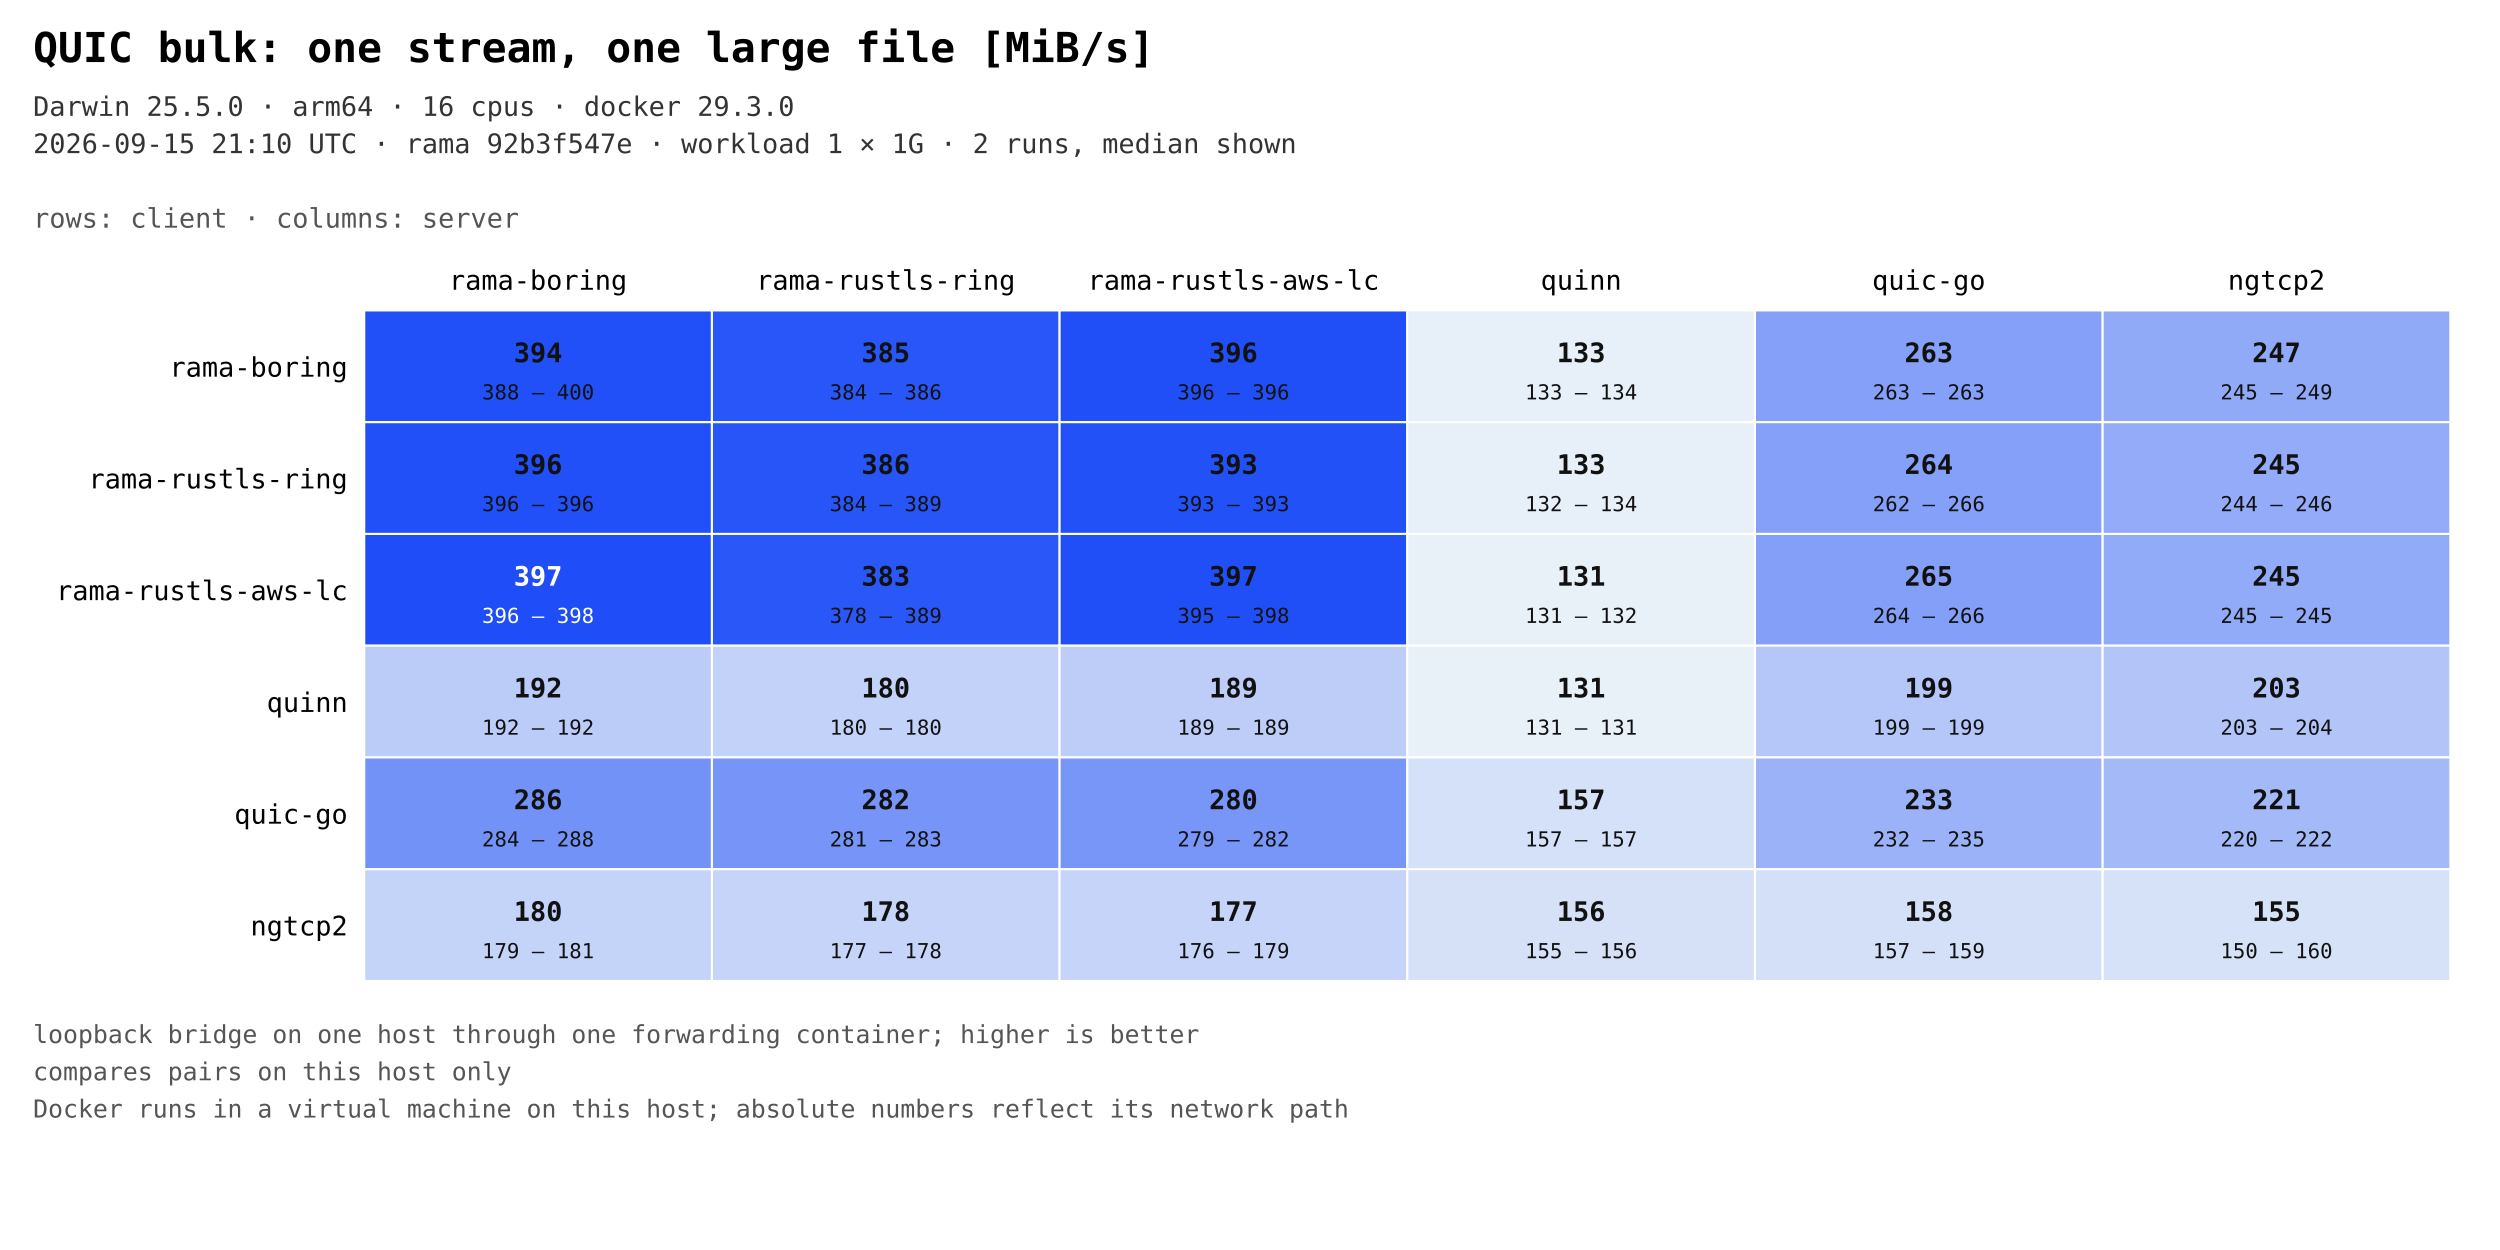
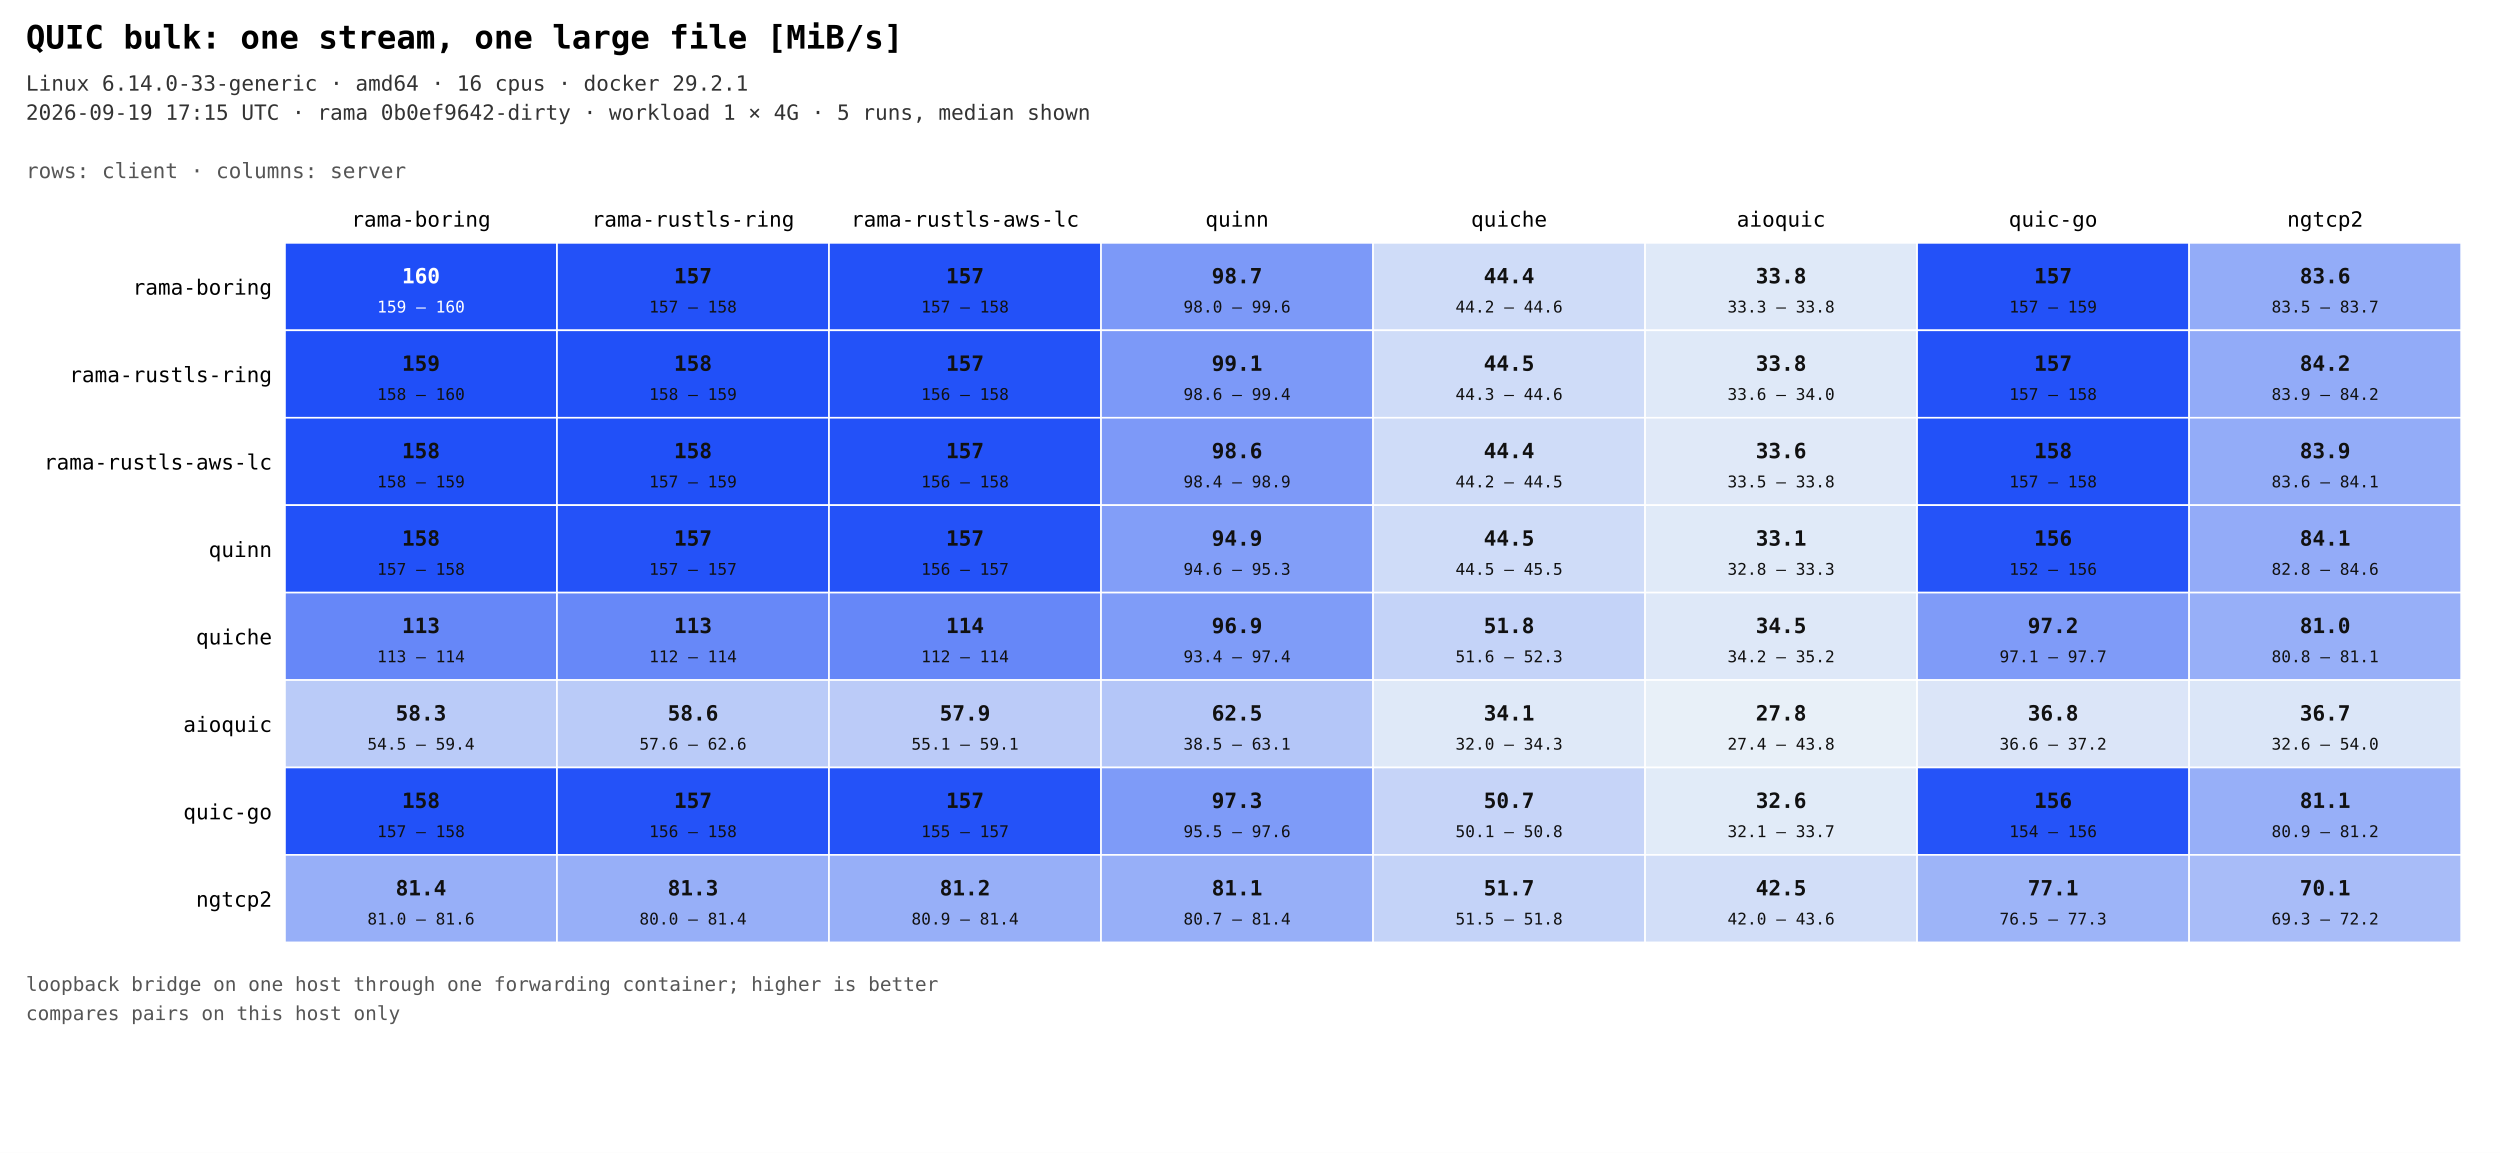
- <svg xmlns="http://www.w3.org/2000/svg" width="1208" height="604" viewBox="0 0 1208 604" font-family="ui-monospace, SFMono-Regular, Menlo, monospace" font-size="13">
-   <rect width="1208" height="604" fill="#ffffff" />
+ <svg xmlns="http://www.w3.org/2000/svg" width="1544" height="712" viewBox="0 0 1544 712" font-family="ui-monospace, SFMono-Regular, Menlo, monospace" font-size="13">
+   <rect width="1544" height="712" fill="#ffffff" />
  <defs>
    <pattern id="na" width="8" height="8" patternUnits="userSpaceOnUse" patternTransform="rotate(45)">
      <line x1="0" y1="0" x2="0" y2="8" stroke="#c8c8c8" stroke-width="2" />
    </pattern>
  </defs>
  <text x="16" y="30" font-size="20" font-weight="bold">QUIC bulk: one stream, one large file [MiB/s]</text>
-   <text x="16" y="56" fill="#333">Darwin 25.5.0 · arm64 · 16 cpus · docker 29.3.0</text>
-   <text x="16" y="74" fill="#333">2026-09-15 21:10 UTC · rama 92b3f547e · workload 1 × 1G · 2 runs, median shown</text>
+   <text x="16" y="56" fill="#333">Linux 6.14.0-33-generic · amd64 · 16 cpus · docker 29.2.1</text>
+   <text x="16" y="74" fill="#333">2026-09-19 17:15 UTC · rama 0b0ef9642-dirty · workload 1 × 4G · 5 runs, median shown</text>
  <text x="16" y="110" fill="#555">rows: client · columns: server</text>
  <text x="260" y="140" text-anchor="middle">rama-boring</text>
  <text x="428" y="140" text-anchor="middle">rama-rustls-ring</text>
  <text x="596" y="140" text-anchor="middle">rama-rustls-aws-lc</text>
  <text x="764" y="140" text-anchor="middle">quinn</text>
-   <text x="932" y="140" text-anchor="middle">quic-go</text>
-   <text x="1100" y="140" text-anchor="middle">ngtcp2</text>
+   <text x="932" y="140" text-anchor="middle">quiche</text>
+   <text x="1100" y="140" text-anchor="middle">aioquic</text>
+   <text x="1268" y="140" text-anchor="middle">quic-go</text>
+   <text x="1436" y="140" text-anchor="middle">ngtcp2</text>
  <text x="168" y="182" text-anchor="end">rama-boring</text>
-   <rect x="176" y="150" width="168" height="54" fill="#2250f8" stroke="#fff" />
-   <text x="260" y="175" text-anchor="middle" font-weight="bold" fill="#111">394</text>
-   <text x="260" y="193" text-anchor="middle" font-size="10" fill="#111">388 – 400</text>
-   <rect x="344" y="150" width="168" height="54" fill="#2956f8" stroke="#fff" />
-   <text x="428" y="175" text-anchor="middle" font-weight="bold" fill="#111">385</text>
-   <text x="428" y="193" text-anchor="middle" font-size="10" fill="#111">384 – 386</text>
-   <rect x="512" y="150" width="168" height="54" fill="#204ff8" stroke="#fff" />
-   <text x="596" y="175" text-anchor="middle" font-weight="bold" fill="#111">396</text>
-   <text x="596" y="193" text-anchor="middle" font-size="10" fill="#111">396 – 396</text>
-   <rect x="680" y="150" width="168" height="54" fill="#e7eff8" stroke="#fff" />
-   <text x="764" y="175" text-anchor="middle" font-weight="bold" fill="#111">133</text>
-   <text x="764" y="193" text-anchor="middle" font-size="10" fill="#111">133 – 134</text>
-   <rect x="848" y="150" width="168" height="54" fill="#85a0f8" stroke="#fff" />
-   <text x="932" y="175" text-anchor="middle" font-weight="bold" fill="#111">263</text>
-   <text x="932" y="193" text-anchor="middle" font-size="10" fill="#111">263 – 263</text>
-   <rect x="1016" y="150" width="168" height="54" fill="#91aaf8" stroke="#fff" />
-   <text x="1100" y="175" text-anchor="middle" font-weight="bold" fill="#111">247</text>
-   <text x="1100" y="193" text-anchor="middle" font-size="10" fill="#111">245 – 249</text>
+   <rect x="176" y="150" width="168" height="54" fill="#1f4ef8" stroke="#fff" />
+   <text x="260" y="175" text-anchor="middle" font-weight="bold" fill="#fff">160</text>
+   <text x="260" y="193" text-anchor="middle" font-size="10" fill="#fff">159 – 160</text>
+   <rect x="344" y="150" width="168" height="54" fill="#2351f8" stroke="#fff" />
+   <text x="428" y="175" text-anchor="middle" font-weight="bold" fill="#111">157</text>
+   <text x="428" y="193" text-anchor="middle" font-size="10" fill="#111">157 – 158</text>
+   <rect x="512" y="150" width="168" height="54" fill="#2351f8" stroke="#fff" />
+   <text x="596" y="175" text-anchor="middle" font-weight="bold" fill="#111">157</text>
+   <text x="596" y="193" text-anchor="middle" font-size="10" fill="#111">157 – 158</text>
+   <rect x="680" y="150" width="168" height="54" fill="#7c99f8" stroke="#fff" />
+   <text x="764" y="175" text-anchor="middle" font-weight="bold" fill="#111">98.7</text>
+   <text x="764" y="193" text-anchor="middle" font-size="10" fill="#111">98.0 – 99.6</text>
+   <rect x="848" y="150" width="168" height="54" fill="#cfdcf8" stroke="#fff" />
+   <text x="932" y="175" text-anchor="middle" font-weight="bold" fill="#111">44.4</text>
+   <text x="932" y="193" text-anchor="middle" font-size="10" fill="#111">44.2 – 44.6</text>
+   <rect x="1016" y="150" width="168" height="54" fill="#dfe9f8" stroke="#fff" />
+   <text x="1100" y="175" text-anchor="middle" font-weight="bold" fill="#111">33.8</text>
+   <text x="1100" y="193" text-anchor="middle" font-size="10" fill="#111">33.3 – 33.8</text>
+   <rect x="1184" y="150" width="168" height="54" fill="#2351f8" stroke="#fff" />
+   <text x="1268" y="175" text-anchor="middle" font-weight="bold" fill="#111">157</text>
+   <text x="1268" y="193" text-anchor="middle" font-size="10" fill="#111">157 – 159</text>
+   <rect x="1352" y="150" width="168" height="54" fill="#93acf8" stroke="#fff" />
+   <text x="1436" y="175" text-anchor="middle" font-weight="bold" fill="#111">83.6</text>
+   <text x="1436" y="193" text-anchor="middle" font-size="10" fill="#111">83.5 – 83.7</text>
  <text x="168" y="236" text-anchor="end">rama-rustls-ring</text>
-   <rect x="176" y="204" width="168" height="54" fill="#214ff8" stroke="#fff" />
-   <text x="260" y="229" text-anchor="middle" font-weight="bold" fill="#111">396</text>
-   <text x="260" y="247" text-anchor="middle" font-size="10" fill="#111">396 – 396</text>
-   <rect x="344" y="204" width="168" height="54" fill="#2855f8" stroke="#fff" />
-   <text x="428" y="229" text-anchor="middle" font-weight="bold" fill="#111">386</text>
-   <text x="428" y="247" text-anchor="middle" font-size="10" fill="#111">384 – 389</text>
-   <rect x="512" y="204" width="168" height="54" fill="#2351f8" stroke="#fff" />
-   <text x="596" y="229" text-anchor="middle" font-weight="bold" fill="#111">393</text>
-   <text x="596" y="247" text-anchor="middle" font-size="10" fill="#111">393 – 393</text>
-   <rect x="680" y="204" width="168" height="54" fill="#e7eff8" stroke="#fff" />
-   <text x="764" y="229" text-anchor="middle" font-weight="bold" fill="#111">133</text>
-   <text x="764" y="247" text-anchor="middle" font-size="10" fill="#111">132 – 134</text>
-   <rect x="848" y="204" width="168" height="54" fill="#84a0f8" stroke="#fff" />
-   <text x="932" y="229" text-anchor="middle" font-weight="bold" fill="#111">264</text>
-   <text x="932" y="247" text-anchor="middle" font-size="10" fill="#111">262 – 266</text>
-   <rect x="1016" y="204" width="168" height="54" fill="#93abf8" stroke="#fff" />
-   <text x="1100" y="229" text-anchor="middle" font-weight="bold" fill="#111">245</text>
-   <text x="1100" y="247" text-anchor="middle" font-size="10" fill="#111">244 – 246</text>
+   <rect x="176" y="204" width="168" height="54" fill="#204ff8" stroke="#fff" />
+   <text x="260" y="229" text-anchor="middle" font-weight="bold" fill="#111">159</text>
+   <text x="260" y="247" text-anchor="middle" font-size="10" fill="#111">158 – 160</text>
+   <rect x="344" y="204" width="168" height="54" fill="#2150f8" stroke="#fff" />
+   <text x="428" y="229" text-anchor="middle" font-weight="bold" fill="#111">158</text>
+   <text x="428" y="247" text-anchor="middle" font-size="10" fill="#111">158 – 159</text>
+   <rect x="512" y="204" width="168" height="54" fill="#2352f8" stroke="#fff" />
+   <text x="596" y="229" text-anchor="middle" font-weight="bold" fill="#111">157</text>
+   <text x="596" y="247" text-anchor="middle" font-size="10" fill="#111">156 – 158</text>
+   <rect x="680" y="204" width="168" height="54" fill="#7c99f8" stroke="#fff" />
+   <text x="764" y="229" text-anchor="middle" font-weight="bold" fill="#111">99.1</text>
+   <text x="764" y="247" text-anchor="middle" font-size="10" fill="#111">98.6 – 99.4</text>
+   <rect x="848" y="204" width="168" height="54" fill="#cfdcf8" stroke="#fff" />
+   <text x="932" y="229" text-anchor="middle" font-weight="bold" fill="#111">44.5</text>
+   <text x="932" y="247" text-anchor="middle" font-size="10" fill="#111">44.3 – 44.6</text>
+   <rect x="1016" y="204" width="168" height="54" fill="#dfe9f8" stroke="#fff" />
+   <text x="1100" y="229" text-anchor="middle" font-weight="bold" fill="#111">33.8</text>
+   <text x="1100" y="247" text-anchor="middle" font-size="10" fill="#111">33.6 – 34.0</text>
+   <rect x="1184" y="204" width="168" height="54" fill="#2351f8" stroke="#fff" />
+   <text x="1268" y="229" text-anchor="middle" font-weight="bold" fill="#111">157</text>
+   <text x="1268" y="247" text-anchor="middle" font-size="10" fill="#111">157 – 158</text>
+   <rect x="1352" y="204" width="168" height="54" fill="#92abf8" stroke="#fff" />
+   <text x="1436" y="229" text-anchor="middle" font-weight="bold" fill="#111">84.2</text>
+   <text x="1436" y="247" text-anchor="middle" font-size="10" fill="#111">83.9 – 84.2</text>
  <text x="168" y="290" text-anchor="end">rama-rustls-aws-lc</text>
-   <rect x="176" y="258" width="168" height="54" fill="#1f4ef8" stroke="#fff" />
-   <text x="260" y="283" text-anchor="middle" font-weight="bold" fill="#fff">397</text>
-   <text x="260" y="301" text-anchor="middle" font-size="10" fill="#fff">396 – 398</text>
-   <rect x="344" y="258" width="168" height="54" fill="#2a57f8" stroke="#fff" />
-   <text x="428" y="283" text-anchor="middle" font-weight="bold" fill="#111">383</text>
-   <text x="428" y="301" text-anchor="middle" font-size="10" fill="#111">378 – 389</text>
-   <rect x="512" y="258" width="168" height="54" fill="#204ff8" stroke="#fff" />
-   <text x="596" y="283" text-anchor="middle" font-weight="bold" fill="#111">397</text>
-   <text x="596" y="301" text-anchor="middle" font-size="10" fill="#111">395 – 398</text>
-   <rect x="680" y="258" width="168" height="54" fill="#e8f0f8" stroke="#fff" />
-   <text x="764" y="283" text-anchor="middle" font-weight="bold" fill="#111">131</text>
-   <text x="764" y="301" text-anchor="middle" font-size="10" fill="#111">131 – 132</text>
-   <rect x="848" y="258" width="168" height="54" fill="#839ff8" stroke="#fff" />
-   <text x="932" y="283" text-anchor="middle" font-weight="bold" fill="#111">265</text>
-   <text x="932" y="301" text-anchor="middle" font-size="10" fill="#111">264 – 266</text>
-   <rect x="1016" y="258" width="168" height="54" fill="#92abf8" stroke="#fff" />
-   <text x="1100" y="283" text-anchor="middle" font-weight="bold" fill="#111">245</text>
-   <text x="1100" y="301" text-anchor="middle" font-size="10" fill="#111">245 – 245</text>
+   <rect x="176" y="258" width="168" height="54" fill="#2150f8" stroke="#fff" />
+   <text x="260" y="283" text-anchor="middle" font-weight="bold" fill="#111">158</text>
+   <text x="260" y="301" text-anchor="middle" font-size="10" fill="#111">158 – 159</text>
+   <rect x="344" y="258" width="168" height="54" fill="#2150f8" stroke="#fff" />
+   <text x="428" y="283" text-anchor="middle" font-weight="bold" fill="#111">158</text>
+   <text x="428" y="301" text-anchor="middle" font-size="10" fill="#111">157 – 159</text>
+   <rect x="512" y="258" width="168" height="54" fill="#2351f8" stroke="#fff" />
+   <text x="596" y="283" text-anchor="middle" font-weight="bold" fill="#111">157</text>
+   <text x="596" y="301" text-anchor="middle" font-size="10" fill="#111">156 – 158</text>
+   <rect x="680" y="258" width="168" height="54" fill="#7d99f8" stroke="#fff" />
+   <text x="764" y="283" text-anchor="middle" font-weight="bold" fill="#111">98.6</text>
+   <text x="764" y="301" text-anchor="middle" font-size="10" fill="#111">98.4 – 98.9</text>
+   <rect x="848" y="258" width="168" height="54" fill="#cfdcf8" stroke="#fff" />
+   <text x="932" y="283" text-anchor="middle" font-weight="bold" fill="#111">44.4</text>
+   <text x="932" y="301" text-anchor="middle" font-size="10" fill="#111">44.2 – 44.5</text>
+   <rect x="1016" y="258" width="168" height="54" fill="#e0e9f8" stroke="#fff" />
+   <text x="1100" y="283" text-anchor="middle" font-weight="bold" fill="#111">33.6</text>
+   <text x="1100" y="301" text-anchor="middle" font-size="10" fill="#111">33.5 – 33.8</text>
+   <rect x="1184" y="258" width="168" height="54" fill="#2251f8" stroke="#fff" />
+   <text x="1268" y="283" text-anchor="middle" font-weight="bold" fill="#111">158</text>
+   <text x="1268" y="301" text-anchor="middle" font-size="10" fill="#111">157 – 158</text>
+   <rect x="1352" y="258" width="168" height="54" fill="#93acf8" stroke="#fff" />
+   <text x="1436" y="283" text-anchor="middle" font-weight="bold" fill="#111">83.9</text>
+   <text x="1436" y="301" text-anchor="middle" font-size="10" fill="#111">83.6 – 84.1</text>
  <text x="168" y="344" text-anchor="end">quinn</text>
-   <rect x="176" y="312" width="168" height="54" fill="#bbccf8" stroke="#fff" />
-   <text x="260" y="337" text-anchor="middle" font-weight="bold" fill="#111">192</text>
-   <text x="260" y="355" text-anchor="middle" font-size="10" fill="#111">192 – 192</text>
-   <rect x="344" y="312" width="168" height="54" fill="#c3d2f8" stroke="#fff" />
-   <text x="428" y="337" text-anchor="middle" font-weight="bold" fill="#111">180</text>
-   <text x="428" y="355" text-anchor="middle" font-size="10" fill="#111">180 – 180</text>
-   <rect x="512" y="312" width="168" height="54" fill="#bdcdf8" stroke="#fff" />
-   <text x="596" y="337" text-anchor="middle" font-weight="bold" fill="#111">189</text>
-   <text x="596" y="355" text-anchor="middle" font-size="10" fill="#111">189 – 189</text>
-   <rect x="680" y="312" width="168" height="54" fill="#e8f0f8" stroke="#fff" />
-   <text x="764" y="337" text-anchor="middle" font-weight="bold" fill="#111">131</text>
-   <text x="764" y="355" text-anchor="middle" font-size="10" fill="#111">131 – 131</text>
-   <rect x="848" y="312" width="168" height="54" fill="#b5c7f8" stroke="#fff" />
-   <text x="932" y="337" text-anchor="middle" font-weight="bold" fill="#111">199</text>
-   <text x="932" y="355" text-anchor="middle" font-size="10" fill="#111">199 – 199</text>
-   <rect x="1016" y="312" width="168" height="54" fill="#b2c4f8" stroke="#fff" />
-   <text x="1100" y="337" text-anchor="middle" font-weight="bold" fill="#111">203</text>
-   <text x="1100" y="355" text-anchor="middle" font-size="10" fill="#111">203 – 204</text>
-   <text x="168" y="398" text-anchor="end">quic-go</text>
-   <rect x="176" y="366" width="168" height="54" fill="#7392f8" stroke="#fff" />
-   <text x="260" y="391" text-anchor="middle" font-weight="bold" fill="#111">286</text>
-   <text x="260" y="409" text-anchor="middle" font-size="10" fill="#111">284 – 288</text>
-   <rect x="344" y="366" width="168" height="54" fill="#7795f8" stroke="#fff" />
-   <text x="428" y="391" text-anchor="middle" font-weight="bold" fill="#111">282</text>
-   <text x="428" y="409" text-anchor="middle" font-size="10" fill="#111">281 – 283</text>
-   <rect x="512" y="366" width="168" height="54" fill="#7896f8" stroke="#fff" />
-   <text x="596" y="391" text-anchor="middle" font-weight="bold" fill="#111">280</text>
-   <text x="596" y="409" text-anchor="middle" font-size="10" fill="#111">279 – 282</text>
-   <rect x="680" y="366" width="168" height="54" fill="#d5e1f8" stroke="#fff" />
-   <text x="764" y="391" text-anchor="middle" font-weight="bold" fill="#111">157</text>
-   <text x="764" y="409" text-anchor="middle" font-size="10" fill="#111">157 – 157</text>
-   <rect x="848" y="366" width="168" height="54" fill="#9bb2f8" stroke="#fff" />
-   <text x="932" y="391" text-anchor="middle" font-weight="bold" fill="#111">233</text>
-   <text x="932" y="409" text-anchor="middle" font-size="10" fill="#111">232 – 235</text>
-   <rect x="1016" y="366" width="168" height="54" fill="#a4b9f8" stroke="#fff" />
-   <text x="1100" y="391" text-anchor="middle" font-weight="bold" fill="#111">221</text>
-   <text x="1100" y="409" text-anchor="middle" font-size="10" fill="#111">220 – 222</text>
-   <text x="168" y="452" text-anchor="end">ngtcp2</text>
-   <rect x="176" y="420" width="168" height="54" fill="#c4d3f8" stroke="#fff" />
-   <text x="260" y="445" text-anchor="middle" font-weight="bold" fill="#111">180</text>
-   <text x="260" y="463" text-anchor="middle" font-size="10" fill="#111">179 – 181</text>
-   <rect x="344" y="420" width="168" height="54" fill="#c5d4f8" stroke="#fff" />
-   <text x="428" y="445" text-anchor="middle" font-weight="bold" fill="#111">178</text>
-   <text x="428" y="463" text-anchor="middle" font-size="10" fill="#111">177 – 178</text>
-   <rect x="512" y="420" width="168" height="54" fill="#c5d4f8" stroke="#fff" />
-   <text x="596" y="445" text-anchor="middle" font-weight="bold" fill="#111">177</text>
-   <text x="596" y="463" text-anchor="middle" font-size="10" fill="#111">176 – 179</text>
-   <rect x="680" y="420" width="168" height="54" fill="#d6e1f8" stroke="#fff" />
-   <text x="764" y="445" text-anchor="middle" font-weight="bold" fill="#111">156</text>
-   <text x="764" y="463" text-anchor="middle" font-size="10" fill="#111">155 – 156</text>
-   <rect x="848" y="420" width="168" height="54" fill="#d4e0f8" stroke="#fff" />
-   <text x="932" y="445" text-anchor="middle" font-weight="bold" fill="#111">158</text>
-   <text x="932" y="463" text-anchor="middle" font-size="10" fill="#111">157 – 159</text>
-   <rect x="1016" y="420" width="168" height="54" fill="#d6e2f8" stroke="#fff" />
-   <text x="1100" y="445" text-anchor="middle" font-weight="bold" fill="#111">155</text>
-   <text x="1100" y="463" text-anchor="middle" font-size="10" fill="#111">150 – 160</text>
-   <text x="16" y="504" fill="#555" font-size="12">loopback bridge on one host through one forwarding container; higher is better</text>
-   <text x="16" y="522" fill="#555" font-size="12">compares pairs on this host only</text>
-   <text x="16" y="540" fill="#555" font-size="12">Docker runs in a virtual machine on this host; absolute numbers reflect its network path</text>
+   <rect x="176" y="312" width="168" height="54" fill="#2251f8" stroke="#fff" />
+   <text x="260" y="337" text-anchor="middle" font-weight="bold" fill="#111">158</text>
+   <text x="260" y="355" text-anchor="middle" font-size="10" fill="#111">157 – 158</text>
+   <rect x="344" y="312" width="168" height="54" fill="#2452f8" stroke="#fff" />
+   <text x="428" y="337" text-anchor="middle" font-weight="bold" fill="#111">157</text>
+   <text x="428" y="355" text-anchor="middle" font-size="10" fill="#111">157 – 157</text>
+   <rect x="512" y="312" width="168" height="54" fill="#2452f8" stroke="#fff" />
+   <text x="596" y="337" text-anchor="middle" font-weight="bold" fill="#111">157</text>
+   <text x="596" y="355" text-anchor="middle" font-size="10" fill="#111">156 – 157</text>
+   <rect x="680" y="312" width="168" height="54" fill="#829ef8" stroke="#fff" />
+   <text x="764" y="337" text-anchor="middle" font-weight="bold" fill="#111">94.9</text>
+   <text x="764" y="355" text-anchor="middle" font-size="10" fill="#111">94.6 – 95.3</text>
+   <rect x="848" y="312" width="168" height="54" fill="#cfdcf8" stroke="#fff" />
+   <text x="932" y="337" text-anchor="middle" font-weight="bold" fill="#111">44.5</text>
+   <text x="932" y="355" text-anchor="middle" font-size="10" fill="#111">44.5 – 45.5</text>
+   <rect x="1016" y="312" width="168" height="54" fill="#e0eaf8" stroke="#fff" />
+   <text x="1100" y="337" text-anchor="middle" font-weight="bold" fill="#111">33.1</text>
+   <text x="1100" y="355" text-anchor="middle" font-size="10" fill="#111">32.8 – 33.3</text>
+   <rect x="1184" y="312" width="168" height="54" fill="#2553f8" stroke="#fff" />
+   <text x="1268" y="337" text-anchor="middle" font-weight="bold" fill="#111">156</text>
+   <text x="1268" y="355" text-anchor="middle" font-size="10" fill="#111">152 – 156</text>
+   <rect x="1352" y="312" width="168" height="54" fill="#93abf8" stroke="#fff" />
+   <text x="1436" y="337" text-anchor="middle" font-weight="bold" fill="#111">84.1</text>
+   <text x="1436" y="355" text-anchor="middle" font-size="10" fill="#111">82.8 – 84.6</text>
+   <text x="168" y="398" text-anchor="end">quiche</text>
+   <rect x="176" y="366" width="168" height="54" fill="#6687f8" stroke="#fff" />
+   <text x="260" y="391" text-anchor="middle" font-weight="bold" fill="#111">113</text>
+   <text x="260" y="409" text-anchor="middle" font-size="10" fill="#111">113 – 114</text>
+   <rect x="344" y="366" width="168" height="54" fill="#6788f8" stroke="#fff" />
+   <text x="428" y="391" text-anchor="middle" font-weight="bold" fill="#111">113</text>
+   <text x="428" y="409" text-anchor="middle" font-size="10" fill="#111">112 – 114</text>
+   <rect x="512" y="366" width="168" height="54" fill="#6687f8" stroke="#fff" />
+   <text x="596" y="391" text-anchor="middle" font-weight="bold" fill="#111">114</text>
+   <text x="596" y="409" text-anchor="middle" font-size="10" fill="#111">112 – 114</text>
+   <rect x="680" y="366" width="168" height="54" fill="#7f9cf8" stroke="#fff" />
+   <text x="764" y="391" text-anchor="middle" font-weight="bold" fill="#111">96.9</text>
+   <text x="764" y="409" text-anchor="middle" font-size="10" fill="#111">93.4 – 97.4</text>
+   <rect x="848" y="366" width="168" height="54" fill="#c4d3f8" stroke="#fff" />
+   <text x="932" y="391" text-anchor="middle" font-weight="bold" fill="#111">51.8</text>
+   <text x="932" y="409" text-anchor="middle" font-size="10" fill="#111">51.6 – 52.3</text>
+   <rect x="1016" y="366" width="168" height="54" fill="#dee8f8" stroke="#fff" />
+   <text x="1100" y="391" text-anchor="middle" font-weight="bold" fill="#111">34.5</text>
+   <text x="1100" y="409" text-anchor="middle" font-size="10" fill="#111">34.2 – 35.2</text>
+   <rect x="1184" y="366" width="168" height="54" fill="#7f9bf8" stroke="#fff" />
+   <text x="1268" y="391" text-anchor="middle" font-weight="bold" fill="#111">97.2</text>
+   <text x="1268" y="409" text-anchor="middle" font-size="10" fill="#111">97.1 – 97.7</text>
+   <rect x="1352" y="366" width="168" height="54" fill="#97aff8" stroke="#fff" />
+   <text x="1436" y="391" text-anchor="middle" font-weight="bold" fill="#111">81.0</text>
+   <text x="1436" y="409" text-anchor="middle" font-size="10" fill="#111">80.8 – 81.1</text>
+   <text x="168" y="452" text-anchor="end">aioquic</text>
+   <rect x="176" y="420" width="168" height="54" fill="#bacbf8" stroke="#fff" />
+   <text x="260" y="445" text-anchor="middle" font-weight="bold" fill="#111">58.3</text>
+   <text x="260" y="463" text-anchor="middle" font-size="10" fill="#111">54.5 – 59.4</text>
+   <rect x="344" y="420" width="168" height="54" fill="#bacbf8" stroke="#fff" />
+   <text x="428" y="445" text-anchor="middle" font-weight="bold" fill="#111">58.6</text>
+   <text x="428" y="463" text-anchor="middle" font-size="10" fill="#111">57.6 – 62.6</text>
+   <rect x="512" y="420" width="168" height="54" fill="#bbcbf8" stroke="#fff" />
+   <text x="596" y="445" text-anchor="middle" font-weight="bold" fill="#111">57.9</text>
+   <text x="596" y="463" text-anchor="middle" font-size="10" fill="#111">55.1 – 59.1</text>
+   <rect x="680" y="420" width="168" height="54" fill="#b4c6f8" stroke="#fff" />
+   <text x="764" y="445" text-anchor="middle" font-weight="bold" fill="#111">62.5</text>
+   <text x="764" y="463" text-anchor="middle" font-size="10" fill="#111">38.5 – 63.1</text>
+   <rect x="848" y="420" width="168" height="54" fill="#dfe9f8" stroke="#fff" />
+   <text x="932" y="445" text-anchor="middle" font-weight="bold" fill="#111">34.1</text>
+   <text x="932" y="463" text-anchor="middle" font-size="10" fill="#111">32.0 – 34.3</text>
+   <rect x="1016" y="420" width="168" height="54" fill="#e8f0f8" stroke="#fff" />
+   <text x="1100" y="445" text-anchor="middle" font-weight="bold" fill="#111">27.8</text>
+   <text x="1100" y="463" text-anchor="middle" font-size="10" fill="#111">27.4 – 43.8</text>
+   <rect x="1184" y="420" width="168" height="54" fill="#dbe5f8" stroke="#fff" />
+   <text x="1268" y="445" text-anchor="middle" font-weight="bold" fill="#111">36.8</text>
+   <text x="1268" y="463" text-anchor="middle" font-size="10" fill="#111">36.6 – 37.2</text>
+   <rect x="1352" y="420" width="168" height="54" fill="#dbe6f8" stroke="#fff" />
+   <text x="1436" y="445" text-anchor="middle" font-weight="bold" fill="#111">36.7</text>
+   <text x="1436" y="463" text-anchor="middle" font-size="10" fill="#111">32.6 – 54.0</text>
+   <text x="168" y="506" text-anchor="end">quic-go</text>
+   <rect x="176" y="474" width="168" height="54" fill="#2251f8" stroke="#fff" />
+   <text x="260" y="499" text-anchor="middle" font-weight="bold" fill="#111">158</text>
+   <text x="260" y="517" text-anchor="middle" font-size="10" fill="#111">157 – 158</text>
+   <rect x="344" y="474" width="168" height="54" fill="#2452f8" stroke="#fff" />
+   <text x="428" y="499" text-anchor="middle" font-weight="bold" fill="#111">157</text>
+   <text x="428" y="517" text-anchor="middle" font-size="10" fill="#111">156 – 158</text>
+   <rect x="512" y="474" width="168" height="54" fill="#2452f8" stroke="#fff" />
+   <text x="596" y="499" text-anchor="middle" font-weight="bold" fill="#111">157</text>
+   <text x="596" y="517" text-anchor="middle" font-size="10" fill="#111">155 – 157</text>
+   <rect x="680" y="474" width="168" height="54" fill="#7e9bf8" stroke="#fff" />
+   <text x="764" y="499" text-anchor="middle" font-weight="bold" fill="#111">97.3</text>
+   <text x="764" y="517" text-anchor="middle" font-size="10" fill="#111">95.5 – 97.6</text>
+   <rect x="848" y="474" width="168" height="54" fill="#c6d4f8" stroke="#fff" />
+   <text x="932" y="499" text-anchor="middle" font-weight="bold" fill="#111">50.7</text>
+   <text x="932" y="517" text-anchor="middle" font-size="10" fill="#111">50.1 – 50.8</text>
+   <rect x="1016" y="474" width="168" height="54" fill="#e1ebf8" stroke="#fff" />
+   <text x="1100" y="499" text-anchor="middle" font-weight="bold" fill="#111">32.6</text>
+   <text x="1100" y="517" text-anchor="middle" font-size="10" fill="#111">32.1 – 33.7</text>
+   <rect x="1184" y="474" width="168" height="54" fill="#2553f8" stroke="#fff" />
+   <text x="1268" y="499" text-anchor="middle" font-weight="bold" fill="#111">156</text>
+   <text x="1268" y="517" text-anchor="middle" font-size="10" fill="#111">154 – 156</text>
+   <rect x="1352" y="474" width="168" height="54" fill="#97aff8" stroke="#fff" />
+   <text x="1436" y="499" text-anchor="middle" font-weight="bold" fill="#111">81.1</text>
+   <text x="1436" y="517" text-anchor="middle" font-size="10" fill="#111">80.9 – 81.2</text>
+   <text x="168" y="560" text-anchor="end">ngtcp2</text>
+   <rect x="176" y="528" width="168" height="54" fill="#97aff8" stroke="#fff" />
+   <text x="260" y="553" text-anchor="middle" font-weight="bold" fill="#111">81.4</text>
+   <text x="260" y="571" text-anchor="middle" font-size="10" fill="#111">81.0 – 81.6</text>
+   <rect x="344" y="528" width="168" height="54" fill="#97aff8" stroke="#fff" />
+   <text x="428" y="553" text-anchor="middle" font-weight="bold" fill="#111">81.3</text>
+   <text x="428" y="571" text-anchor="middle" font-size="10" fill="#111">80.0 – 81.4</text>
+   <rect x="512" y="528" width="168" height="54" fill="#97aff8" stroke="#fff" />
+   <text x="596" y="553" text-anchor="middle" font-weight="bold" fill="#111">81.2</text>
+   <text x="596" y="571" text-anchor="middle" font-size="10" fill="#111">80.9 – 81.4</text>
+   <rect x="680" y="528" width="168" height="54" fill="#97aff8" stroke="#fff" />
+   <text x="764" y="553" text-anchor="middle" font-weight="bold" fill="#111">81.1</text>
+   <text x="764" y="571" text-anchor="middle" font-size="10" fill="#111">80.7 – 81.4</text>
+   <rect x="848" y="528" width="168" height="54" fill="#c4d3f8" stroke="#fff" />
+   <text x="932" y="553" text-anchor="middle" font-weight="bold" fill="#111">51.7</text>
+   <text x="932" y="571" text-anchor="middle" font-size="10" fill="#111">51.5 – 51.8</text>
+   <rect x="1016" y="528" width="168" height="54" fill="#d2def8" stroke="#fff" />
+   <text x="1100" y="553" text-anchor="middle" font-weight="bold" fill="#111">42.5</text>
+   <text x="1100" y="571" text-anchor="middle" font-size="10" fill="#111">42.0 – 43.6</text>
+   <rect x="1184" y="528" width="168" height="54" fill="#9db4f8" stroke="#fff" />
+   <text x="1268" y="553" text-anchor="middle" font-weight="bold" fill="#111">77.1</text>
+   <text x="1268" y="571" text-anchor="middle" font-size="10" fill="#111">76.5 – 77.3</text>
+   <rect x="1352" y="528" width="168" height="54" fill="#a8bcf8" stroke="#fff" />
+   <text x="1436" y="553" text-anchor="middle" font-weight="bold" fill="#111">70.1</text>
+   <text x="1436" y="571" text-anchor="middle" font-size="10" fill="#111">69.3 – 72.2</text>
+   <text x="16" y="612" fill="#555" font-size="12">loopback bridge on one host through one forwarding container; higher is better</text>
+   <text x="16" y="630" fill="#555" font-size="12">compares pairs on this host only</text>
</svg>
